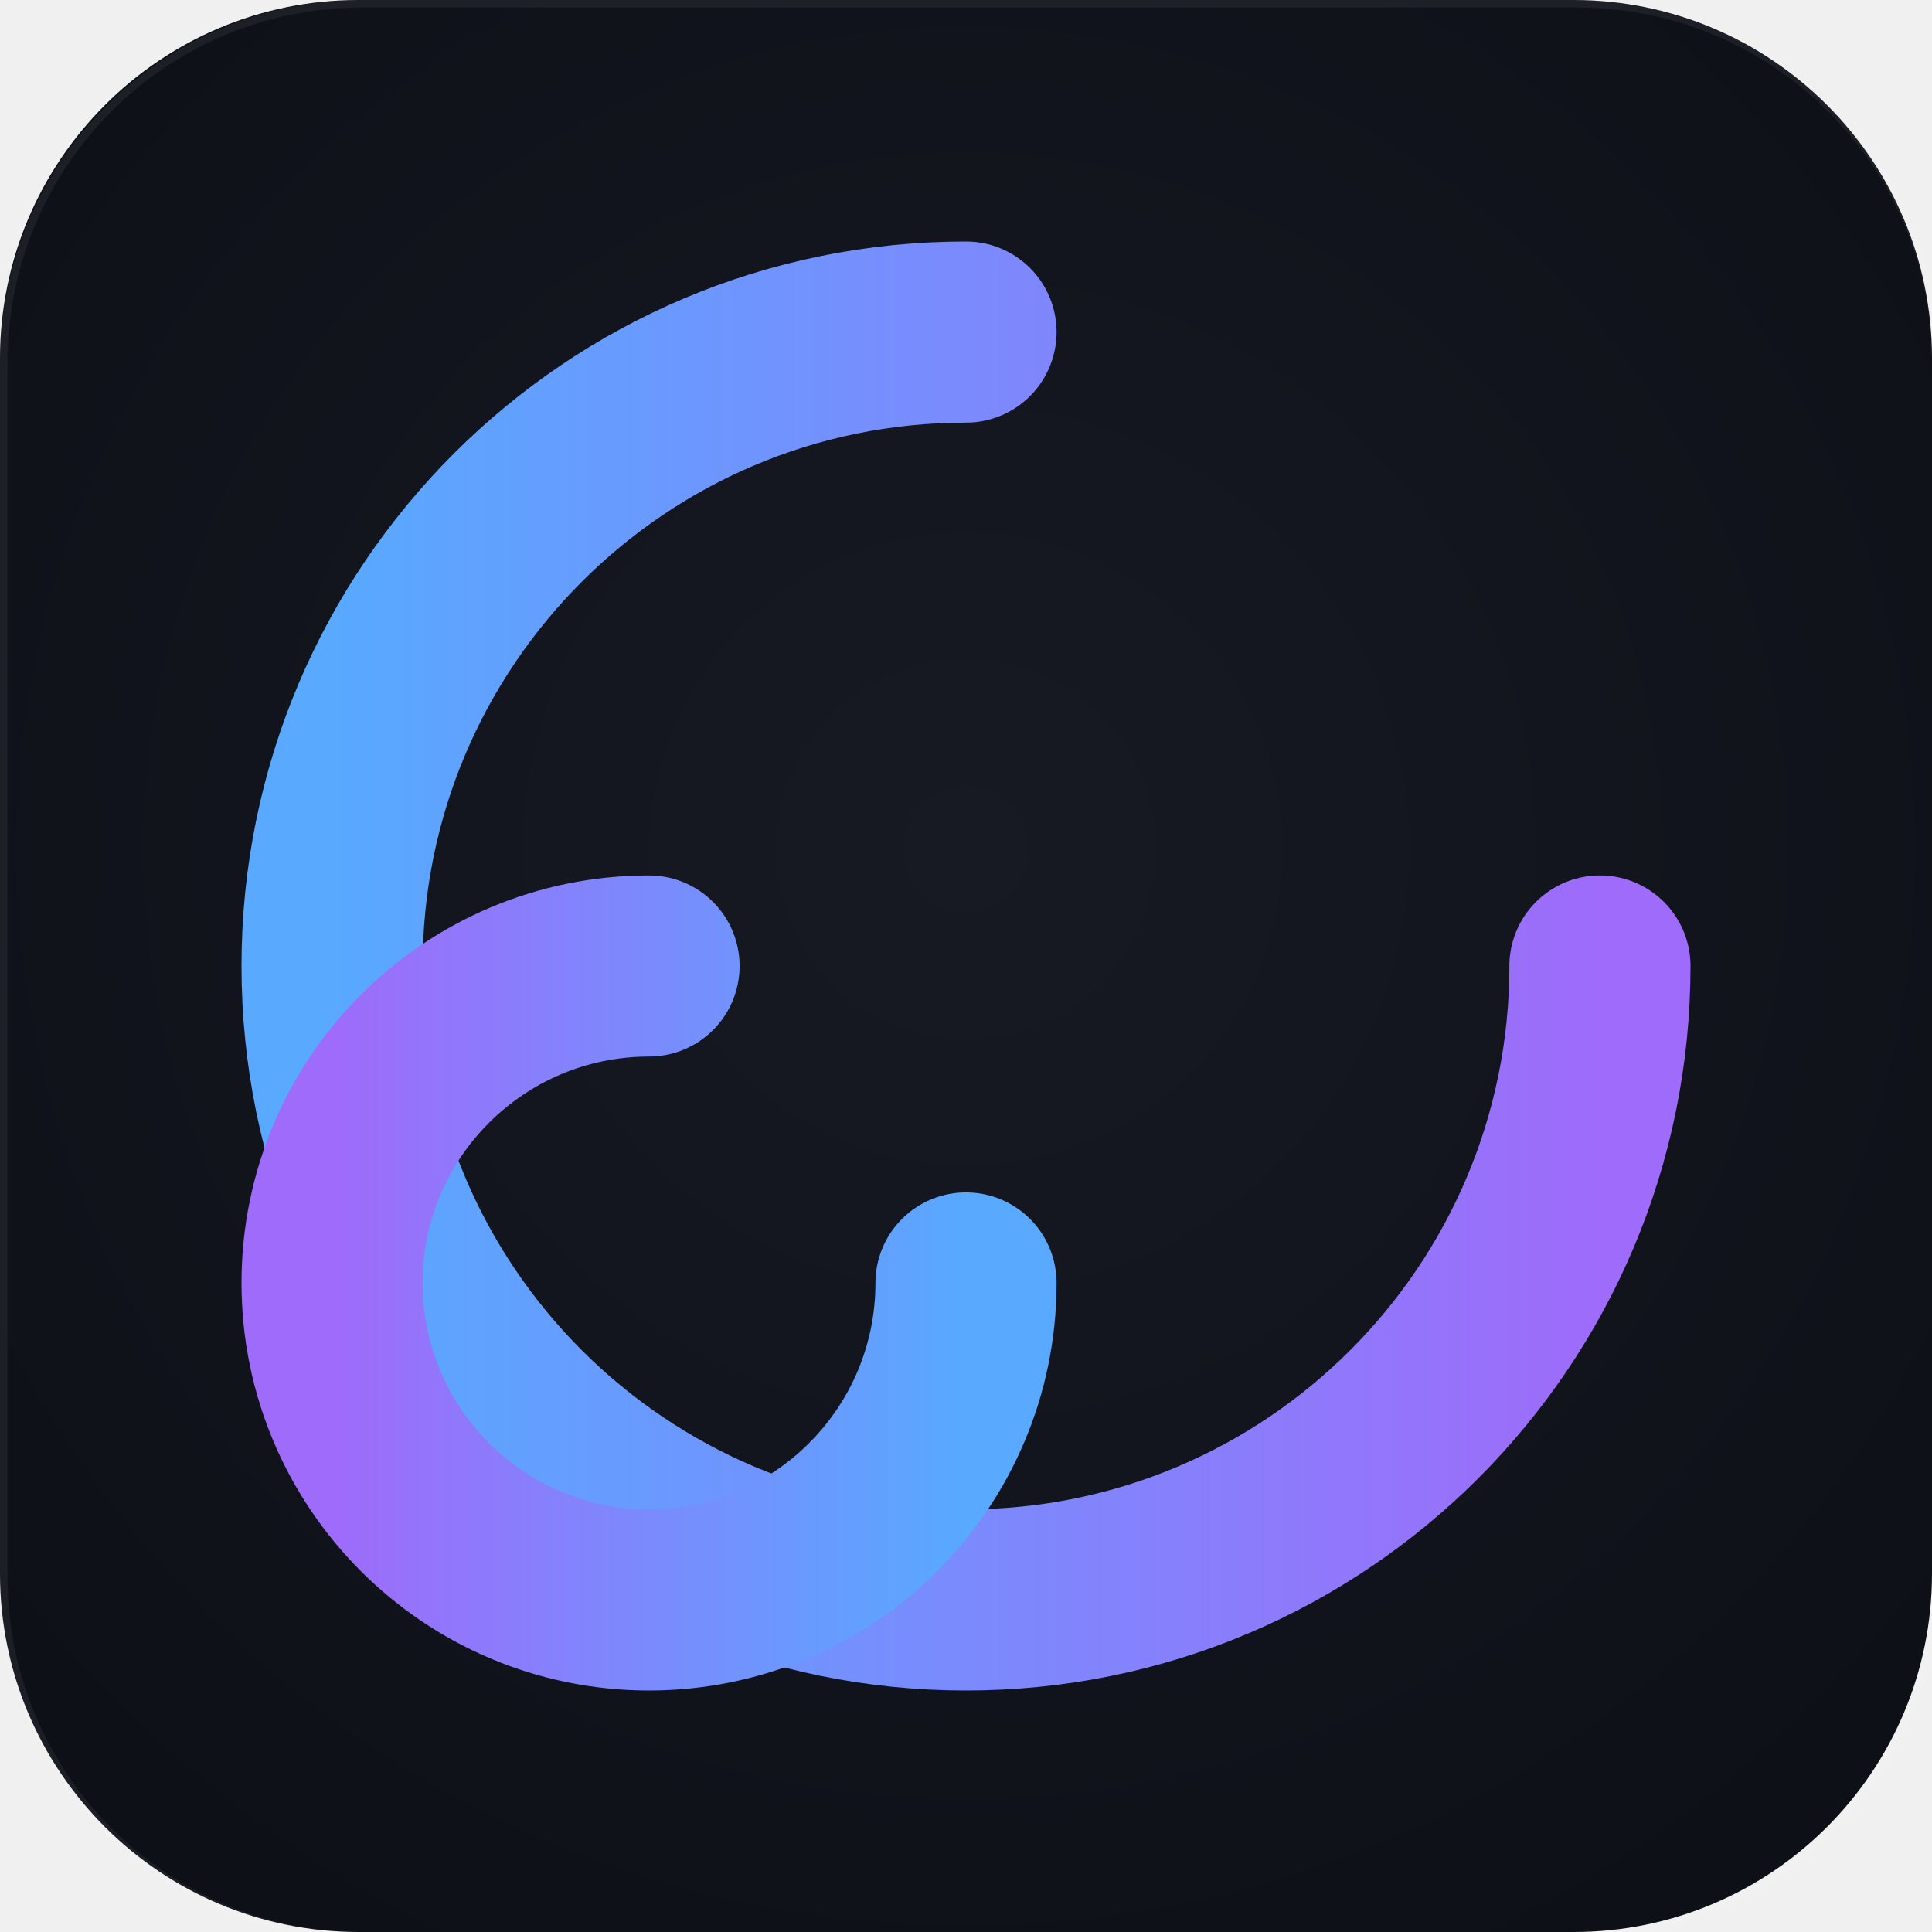
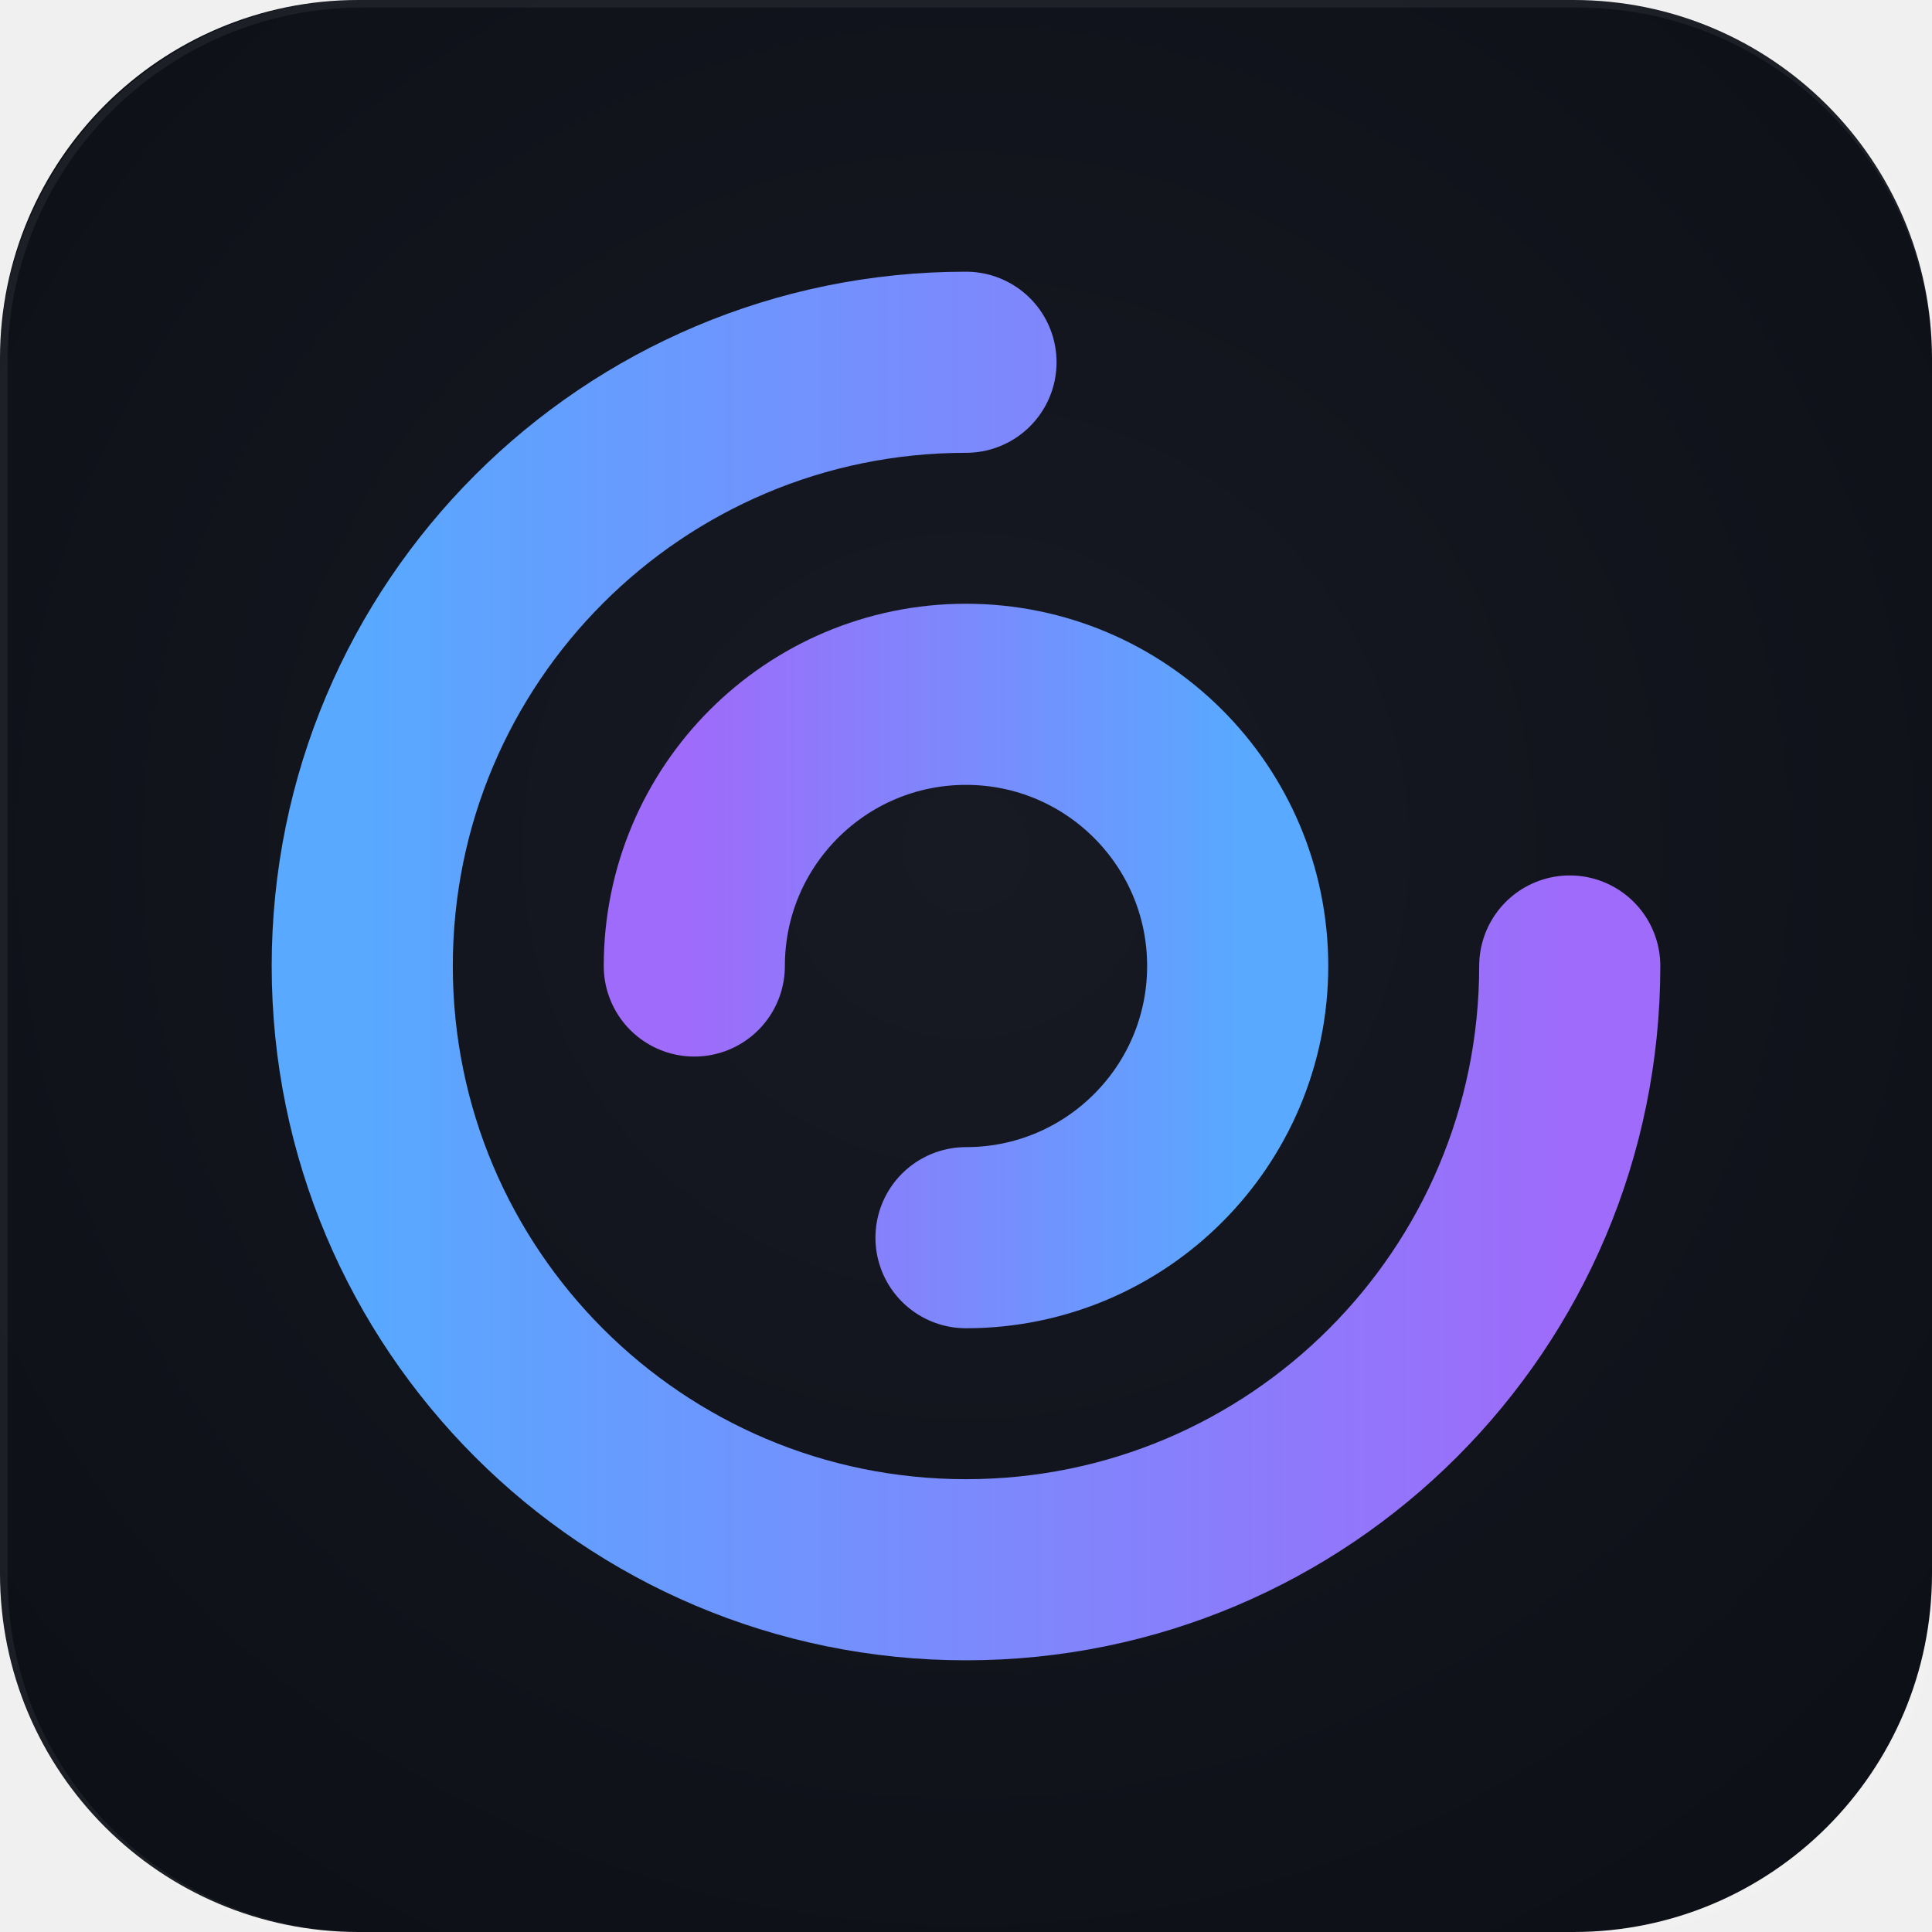
<svg xmlns="http://www.w3.org/2000/svg" viewBox="0 0 512 512" width="512" height="512">
  <defs>
    <radialGradient id="bg" cx="0.5" cy="0.44" r="0.78">
      <stop offset="0" stop-color="#171a23" />
      <stop offset="1" stop-color="#0b0e14" />
    </radialGradient>
    <linearGradient id="ring-outer" x1="0" y1="0" x2="1" y2="0">
      <stop offset="0" stop-color="#58a9ff" />
      <stop offset="1" stop-color="#9e6bfa" />
    </linearGradient>
    <linearGradient id="ring-inner" x1="0" y1="0" x2="1" y2="0">
      <stop offset="0" stop-color="#9e6bfa" />
      <stop offset="1" stop-color="#58a9ff" />
    </linearGradient>
  </defs>
  <rect width="512" height="512" rx="95" fill="url(#bg)" />
-   <path d="M256 88 A168 168 0 1 0 424 256" fill="none" stroke="url(#ring-outer)" stroke-width="48" stroke-linecap="round" />
-   <path d="M256 340 A84 84 0 1 1 172 256" fill="none" stroke="url(#ring-inner)" stroke-width="48" stroke-linecap="round" />
+   <path d="M256 96 A160 160 0 1 0 416 256" fill="none" stroke="url(#ring-outer)" stroke-width="48" stroke-linecap="round" />
+   <path d="M184 256 A72 72 0 1 1 256 328" fill="none" stroke="url(#ring-inner)" stroke-width="48" stroke-linecap="round" />
  <rect width="512" height="512" rx="95" fill="none" stroke="#ffffff" stroke-opacity="0.06" stroke-width="2" x="1" y="1" />
</svg>
